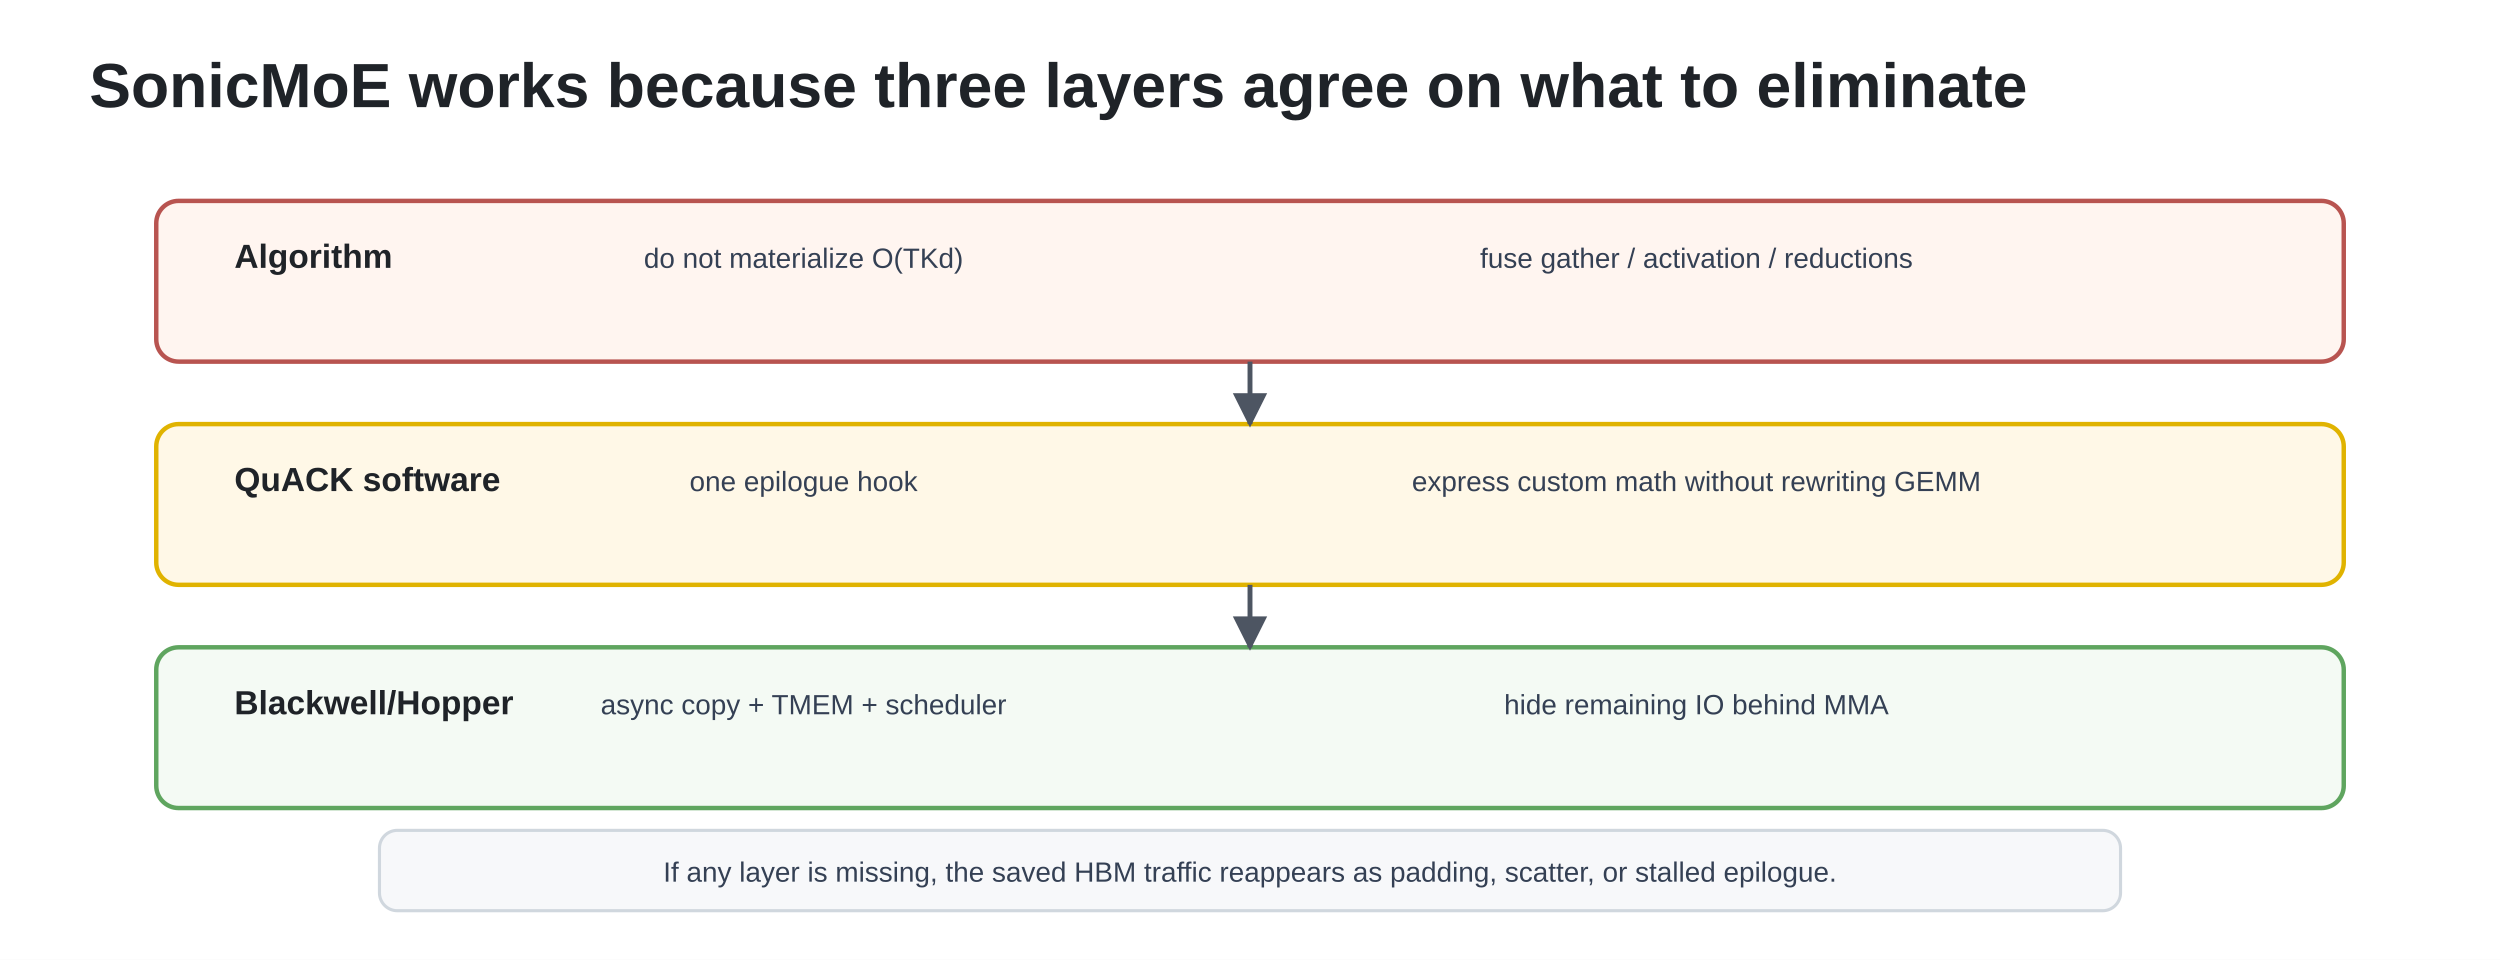
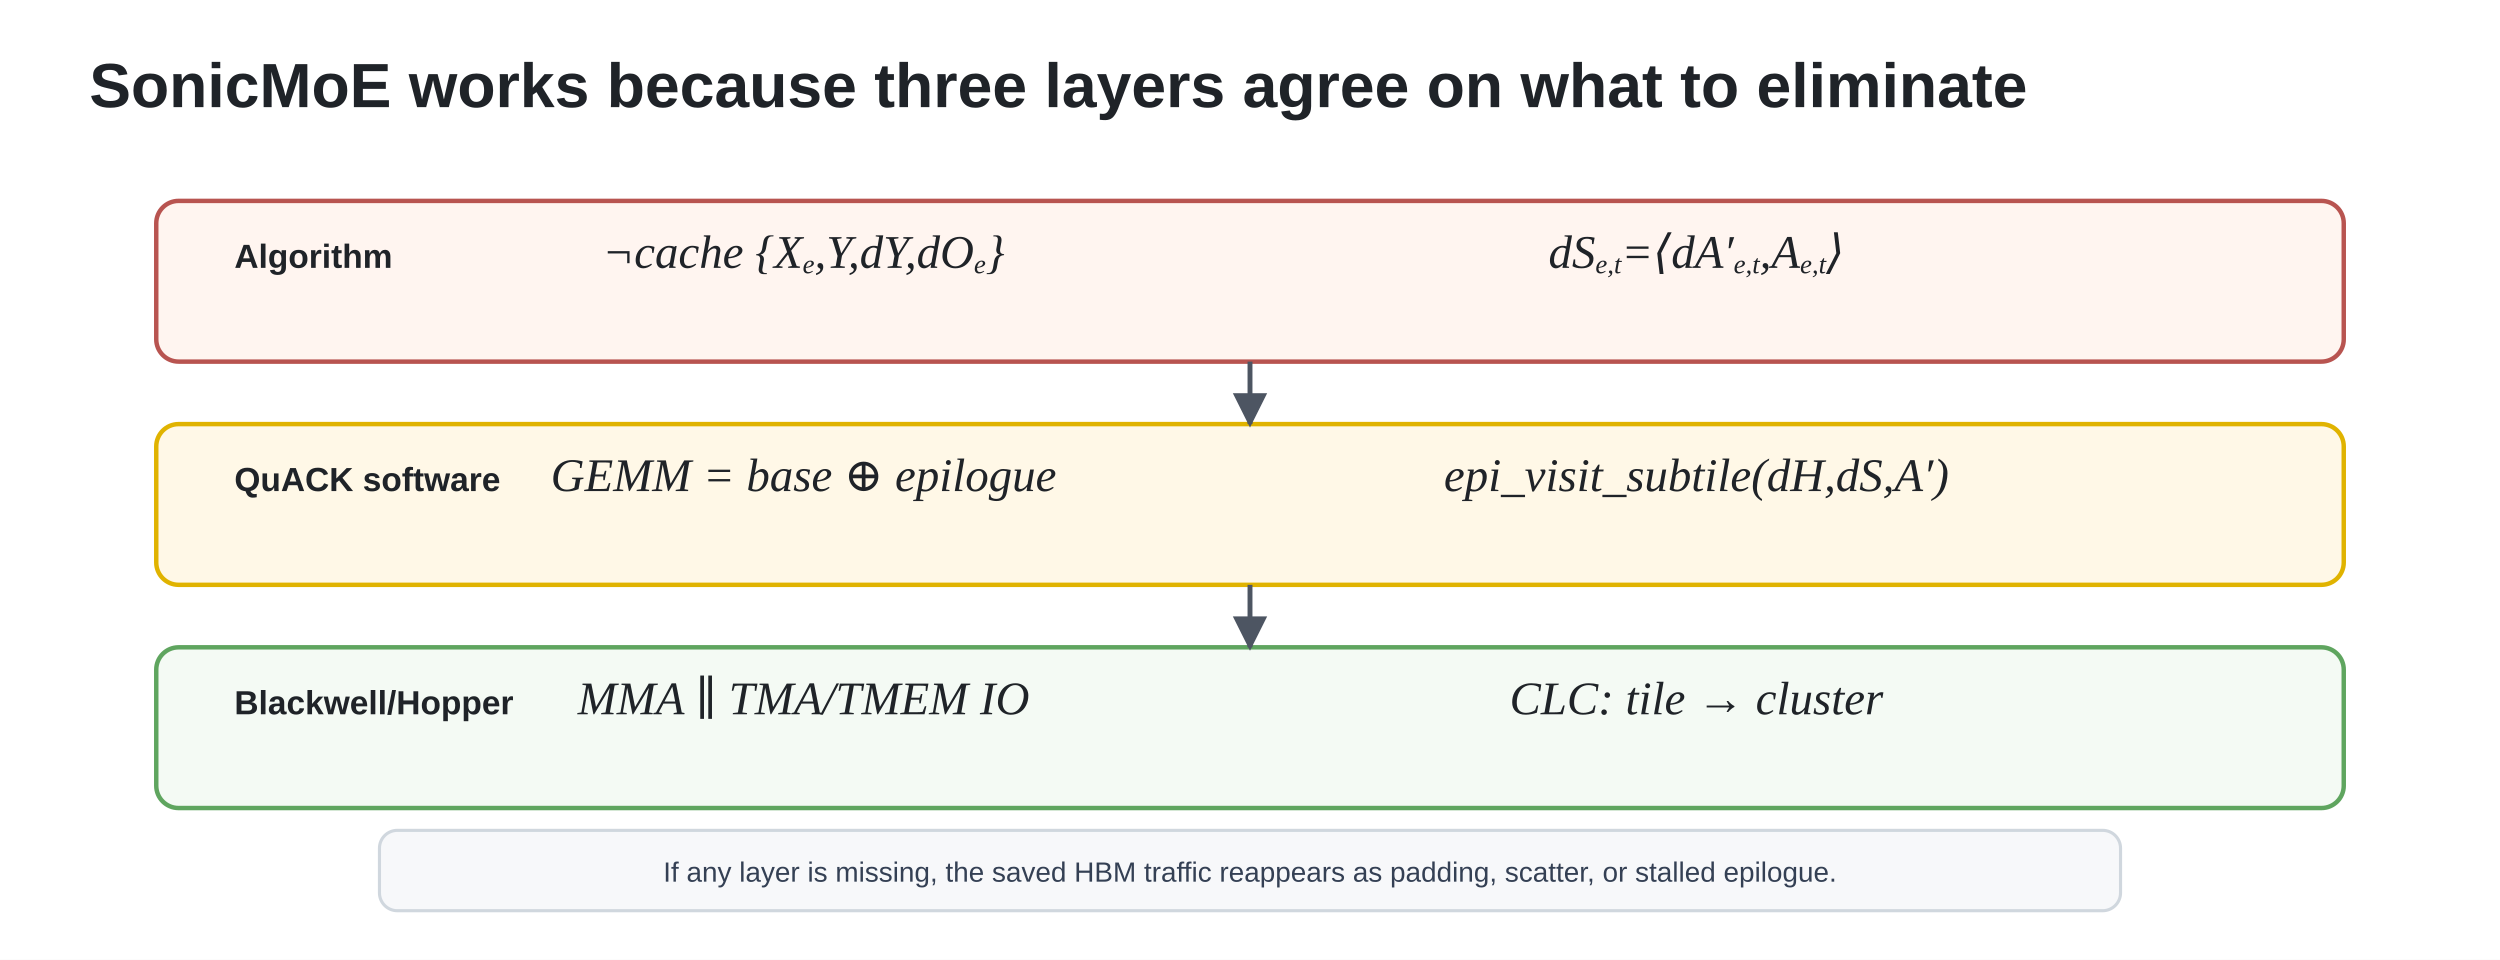
<svg xmlns="http://www.w3.org/2000/svg" viewBox="0 0 1120 430">
  <defs>
    <marker id="arrow" viewBox="0 0 10 10" refX="9" refY="5" markerWidth="7" markerHeight="7" orient="auto-start-reverse">
      <path d="M0,0 L10,5 L0,10 z" fill="#4d5562" />
    </marker>
    <style>
      text{font-family:Arial,Helvetica,sans-serif;fill:#1f2328}
      .title{font-size:28px;font-weight:700}
      .subtitle{font-size:13px;fill:#667085}
      .lane{font-size:14px;font-weight:700;fill:#667085}
      .head{font-size:15px;font-weight:700}
      .small{font-size:12.5px;fill:#344054}
      .formula{font-family:Georgia,"Times New Roman",serif;font-size:21px;font-style:italic}
+       .formulaSm{font-family:Georgia,"Times New Roman",serif;font-size:17px;font-style:italic}
      .sub{font-size:12px;baseline-shift:sub}
      .box{stroke-width:2}
      .thin{stroke-width:1.4}
      .edge{stroke:#4d5562;stroke-width:2.2;fill:none;marker-end:url(#arrow)}
      .dash{stroke:#667085;stroke-width:2;fill:none;stroke-dasharray:7 6;marker-end:url(#arrow)}
      .cache{fill:#fff5f0;stroke:#b85450;stroke-width:1.6}
      .io{fill:#fff;stroke:#d0d7de;stroke-width:1.4}
    </style>
  </defs>
  <rect width="1120" height="430" fill="#fff" />
  <text x="40" y="48" class="title">SonicMoE works because three layers agree on what to eliminate</text>
  <rect x="70" y="90" width="980" height="72" rx="10" fill="#fff5f0" stroke="#b85450" class="box" />
  <text x="105" y="120" class="head">Algorithm</text>
-   <text x="360" y="120" text-anchor="middle" class="small">do not materialize O(TKd)</text>
-   <text x="760" y="120" text-anchor="middle" class="small">fuse gather / activation / reductions</text>
+   <text x="360" y="120" text-anchor="middle" class="formula">¬cache {X<tspan class="sub">e</tspan>,Y,dY,dO<tspan class="sub">e</tspan>}</text>
+   <text x="760" y="120" text-anchor="middle" class="formula">dS<tspan class="sub">e,t</tspan>=⟨dA′<tspan class="sub">e,t</tspan>,A<tspan class="sub">e,t</tspan>⟩</text>
  <rect x="70" y="190" width="980" height="72" rx="10" fill="#fff8e7" stroke="#e0b300" class="box" />
  <text x="105" y="220" class="head">QuACK software</text>
-   <text x="360" y="220" text-anchor="middle" class="small">one epilogue hook</text>
-   <text x="760" y="220" text-anchor="middle" class="small">express custom math without rewriting GEMM</text>
+   <text x="360" y="220" text-anchor="middle" class="formula">GEMM = base ⊕ epilogue</text>
+   <text x="760" y="220" text-anchor="middle" class="formula">epi_visit_subtile(dH,dS,A′)</text>
  <rect x="70" y="290" width="980" height="72" rx="10" fill="#f4faf4" stroke="#5fa55f" class="box" />
  <text x="105" y="320" class="head">Blackwell/Hopper</text>
-   <text x="360" y="320" text-anchor="middle" class="small">async copy + TMEM + scheduler</text>
-   <text x="760" y="320" text-anchor="middle" class="small">hide remaining IO behind MMA</text>
+   <text x="360" y="320" text-anchor="middle" class="formula">MMA ∥ TMA/TMEM IO</text>
+   <text x="760" y="320" text-anchor="middle" class="formula">CLC: tile → cluster</text>
  <path d="M560 162 L560 190" class="edge" />
  <path d="M560 262 L560 290" class="edge" />
  <rect x="170" y="372" width="780" height="36" rx="8" fill="#f7f8fa" stroke="#d0d7de" class="thin" />
  <text x="560" y="395" text-anchor="middle" class="small">If any layer is missing, the saved HBM traffic reappears as padding, scatter, or stalled epilogue.</text>
</svg>
